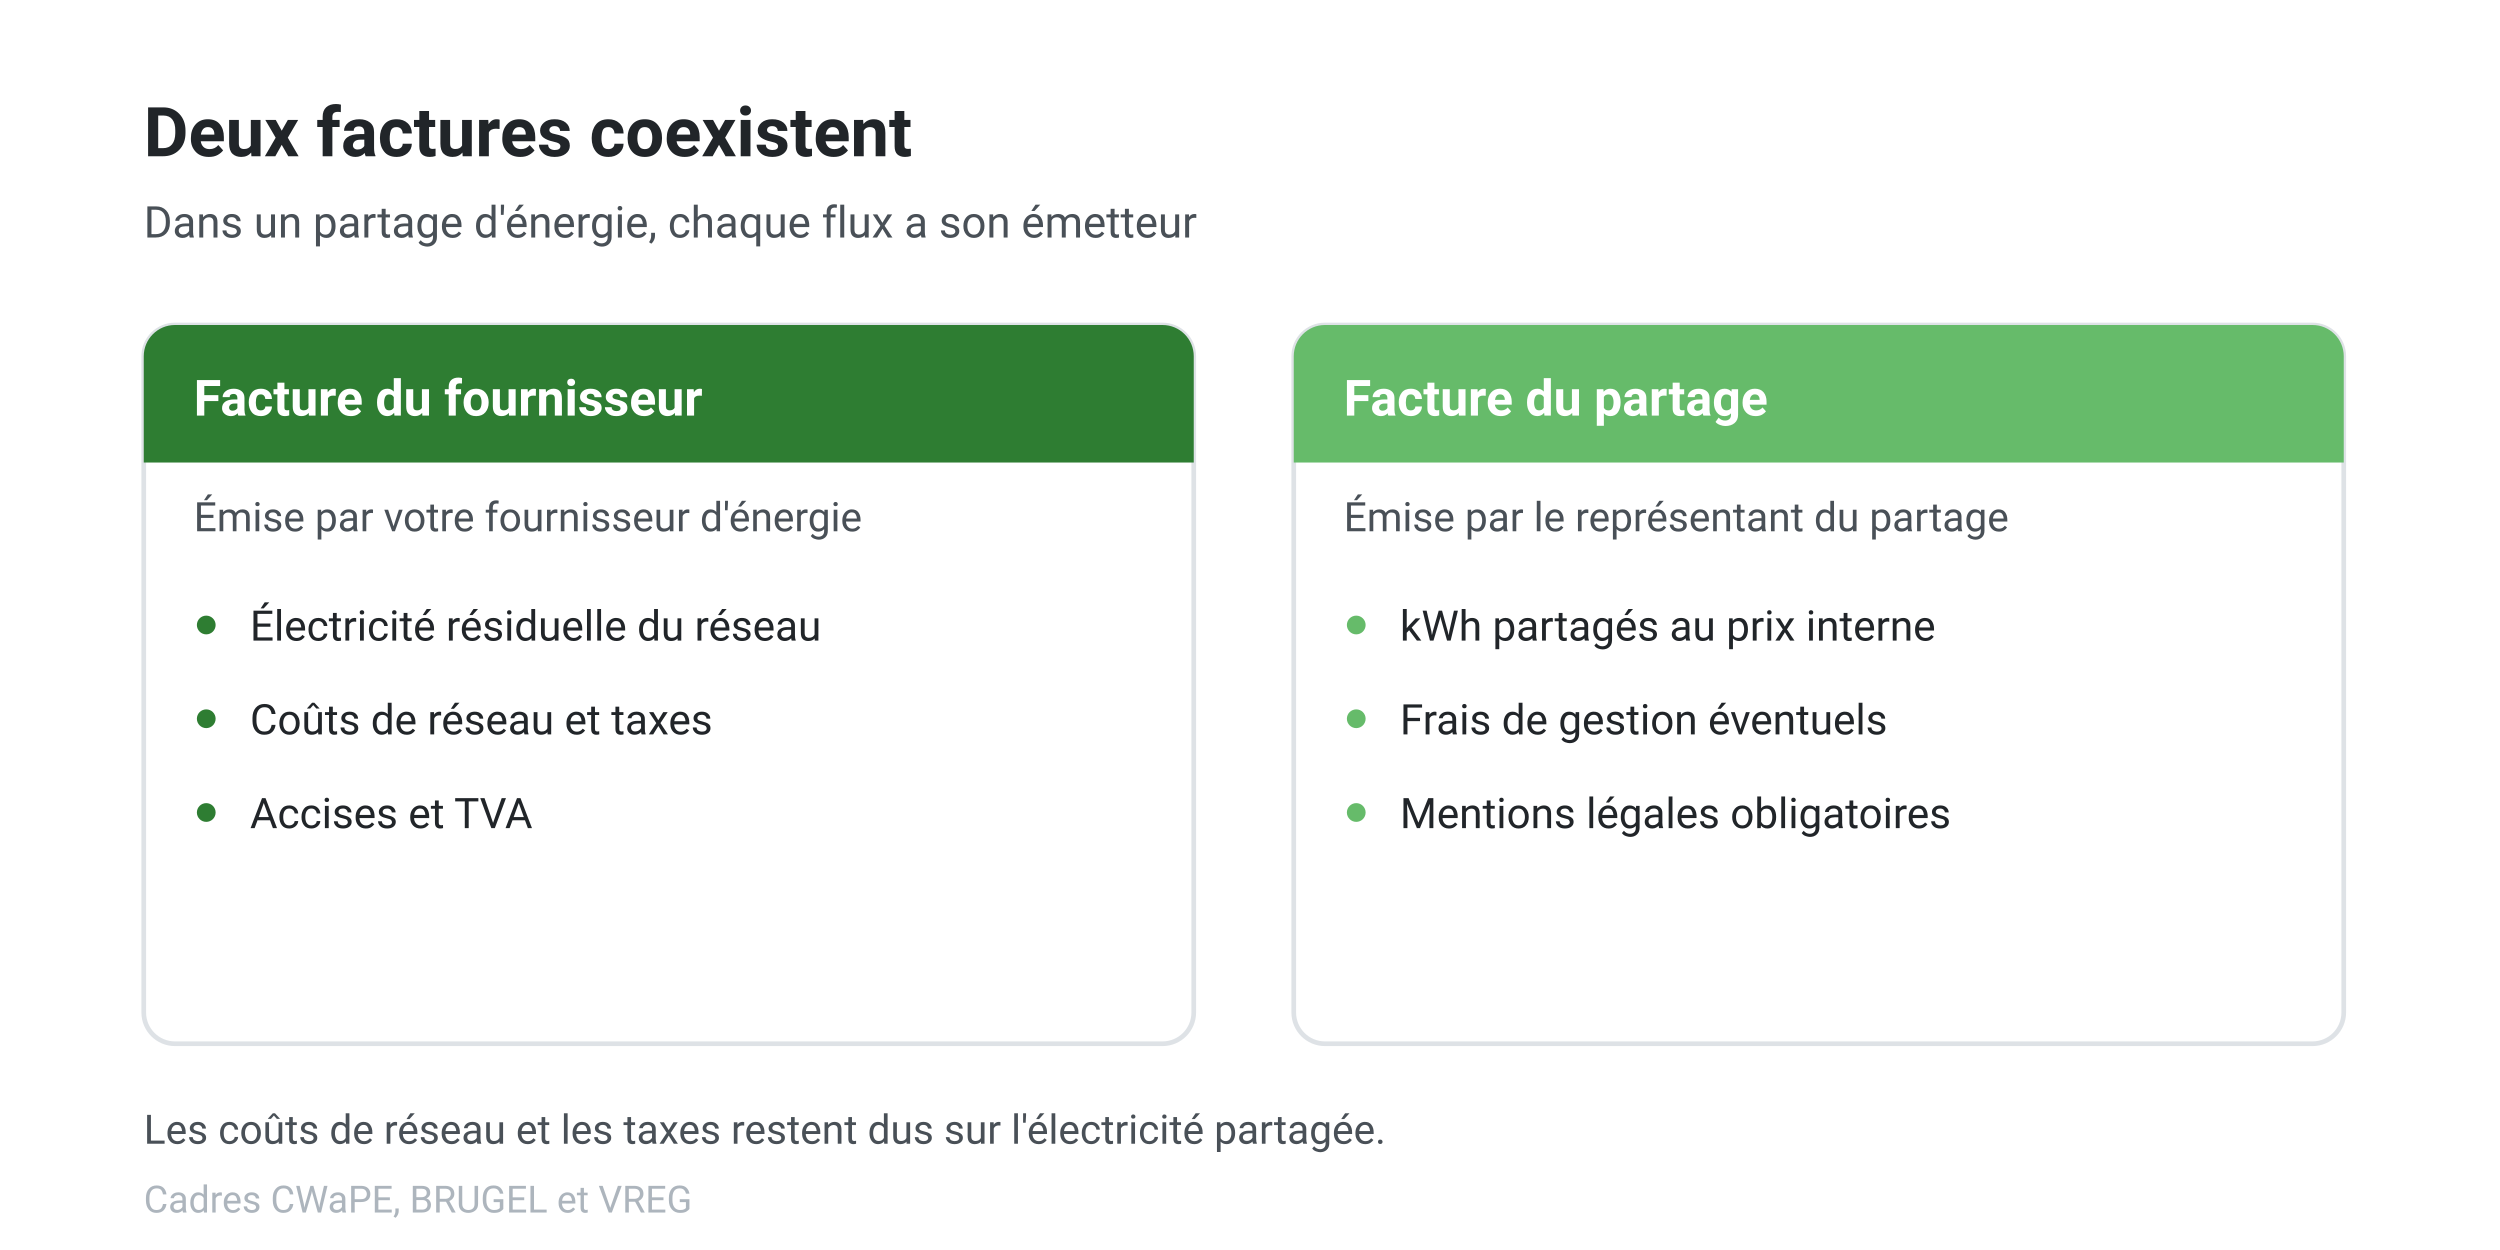
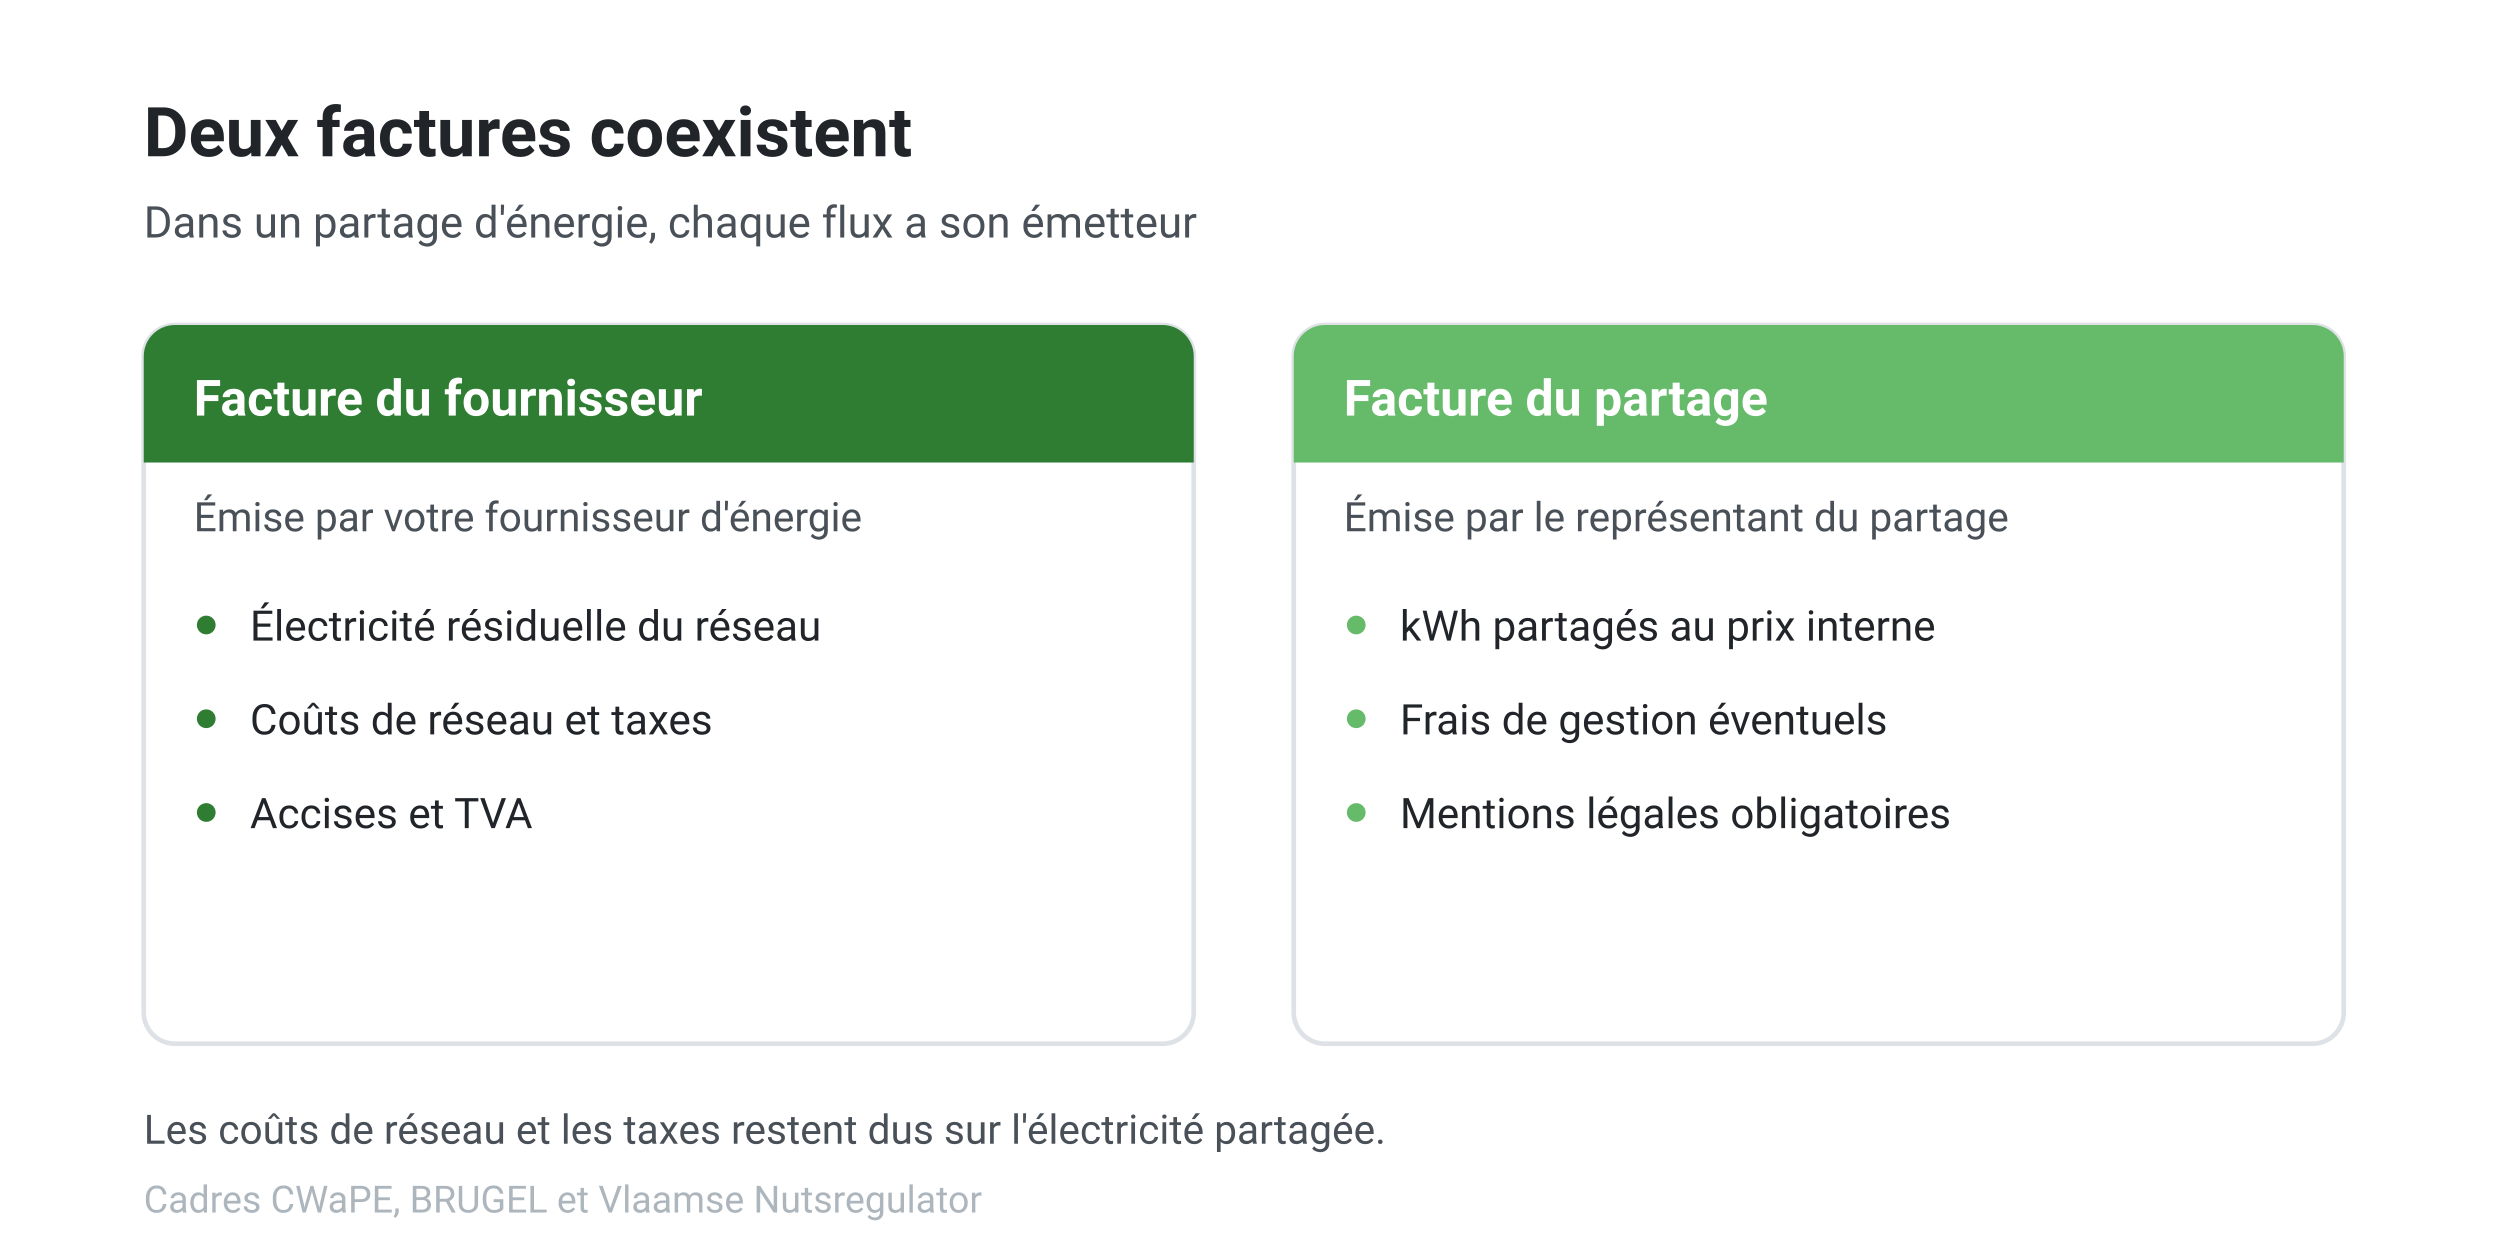
<svg xmlns="http://www.w3.org/2000/svg" viewBox="0 0 800 400" width="800" height="400" role="img" aria-labelledby="t d">
  <rect width="800" height="400" fill="#FFFFFF" />
  <g font-family="system-ui,-apple-system,'Segoe UI',Roboto,Helvetica,Arial,sans-serif">
    <text x="46" y="50" font-size="22" fill="#212529" font-weight="700" text-anchor="start">Deux factures coexistent</text>
    <text x="46" y="76" font-size="14" fill="#495057" font-weight="400" text-anchor="start">Dans un partage d'énergie, chaque flux a son émetteur</text>
    <rect x="46" y="104" width="336" height="230" rx="10" fill="#FFFFFF" stroke="#DEE2E6" stroke-width="1.5" />
    <path d="M46 114 a10 10 0 0 1 10 -10 h316 a10 10 0 0 1 10 10 v34 h-336 z" fill="#2e7d32" />
    <text x="62" y="133" font-size="16" fill="#FFFFFF" font-weight="700" text-anchor="start">Facture du fournisseur</text>
    <text x="62" y="170" font-size="13" fill="#495057" font-weight="400" text-anchor="start">Émise par votre fournisseur d'énergie</text>
    <circle cx="66" cy="200" r="3" fill="#2e7d32" />
    <text x="80" y="205" font-size="13.5" fill="#212529" font-weight="400" text-anchor="start">Électricité résiduelle du réseau</text>
    <circle cx="66" cy="230" r="3" fill="#2e7d32" />
    <text x="80" y="235" font-size="13.5" fill="#212529" font-weight="400" text-anchor="start">Coûts de réseau et taxes</text>
    <circle cx="66" cy="260" r="3" fill="#2e7d32" />
    <text x="80" y="265" font-size="13.5" fill="#212529" font-weight="400" text-anchor="start">Accises et TVA</text>
    <rect x="414" y="104" width="336" height="230" rx="10" fill="#FFFFFF" stroke="#DEE2E6" stroke-width="1.5" />
    <path d="M414 114 a10 10 0 0 1 10 -10 h316 a10 10 0 0 1 10 10 v34 h-336 z" fill="#66bb6a" />
    <text x="430" y="133" font-size="16" fill="#FFFFFF" font-weight="700" text-anchor="start">Facture du partage</text>
    <text x="430" y="170" font-size="13" fill="#495057" font-weight="400" text-anchor="start">Émise par le représentant du partage</text>
    <circle cx="434" cy="200" r="3" fill="#66bb6a" />
    <text x="448" y="205" font-size="13.5" fill="#212529" font-weight="400" text-anchor="start">kWh partagés au prix interne</text>
    <circle cx="434" cy="230" r="3" fill="#66bb6a" />
    <text x="448" y="235" font-size="13.5" fill="#212529" font-weight="400" text-anchor="start">Frais de gestion éventuels</text>
    <circle cx="434" cy="260" r="3" fill="#66bb6a" />
    <text x="448" y="265" font-size="13.5" fill="#212529" font-weight="400" text-anchor="start">Mentions légales obligatoires</text>
    <text x="46" y="366" font-size="13" fill="#495057" font-weight="400" text-anchor="start">Les coûts de réseau et les taxes restent dus sur l'électricité partagée.</text>
-     <text x="46" y="388" font-size="12" fill="#ADB5BD" font-weight="400" text-anchor="start">Cadres CWaPE, BRUGEL et VREG</text>
+     <text x="46" y="388" font-size="12" fill="#ADB5BD" font-weight="400" text-anchor="start">Cadres CWaPE, BRUGEL et Vlaamse Nutsregulator</text>
  </g>
</svg>
